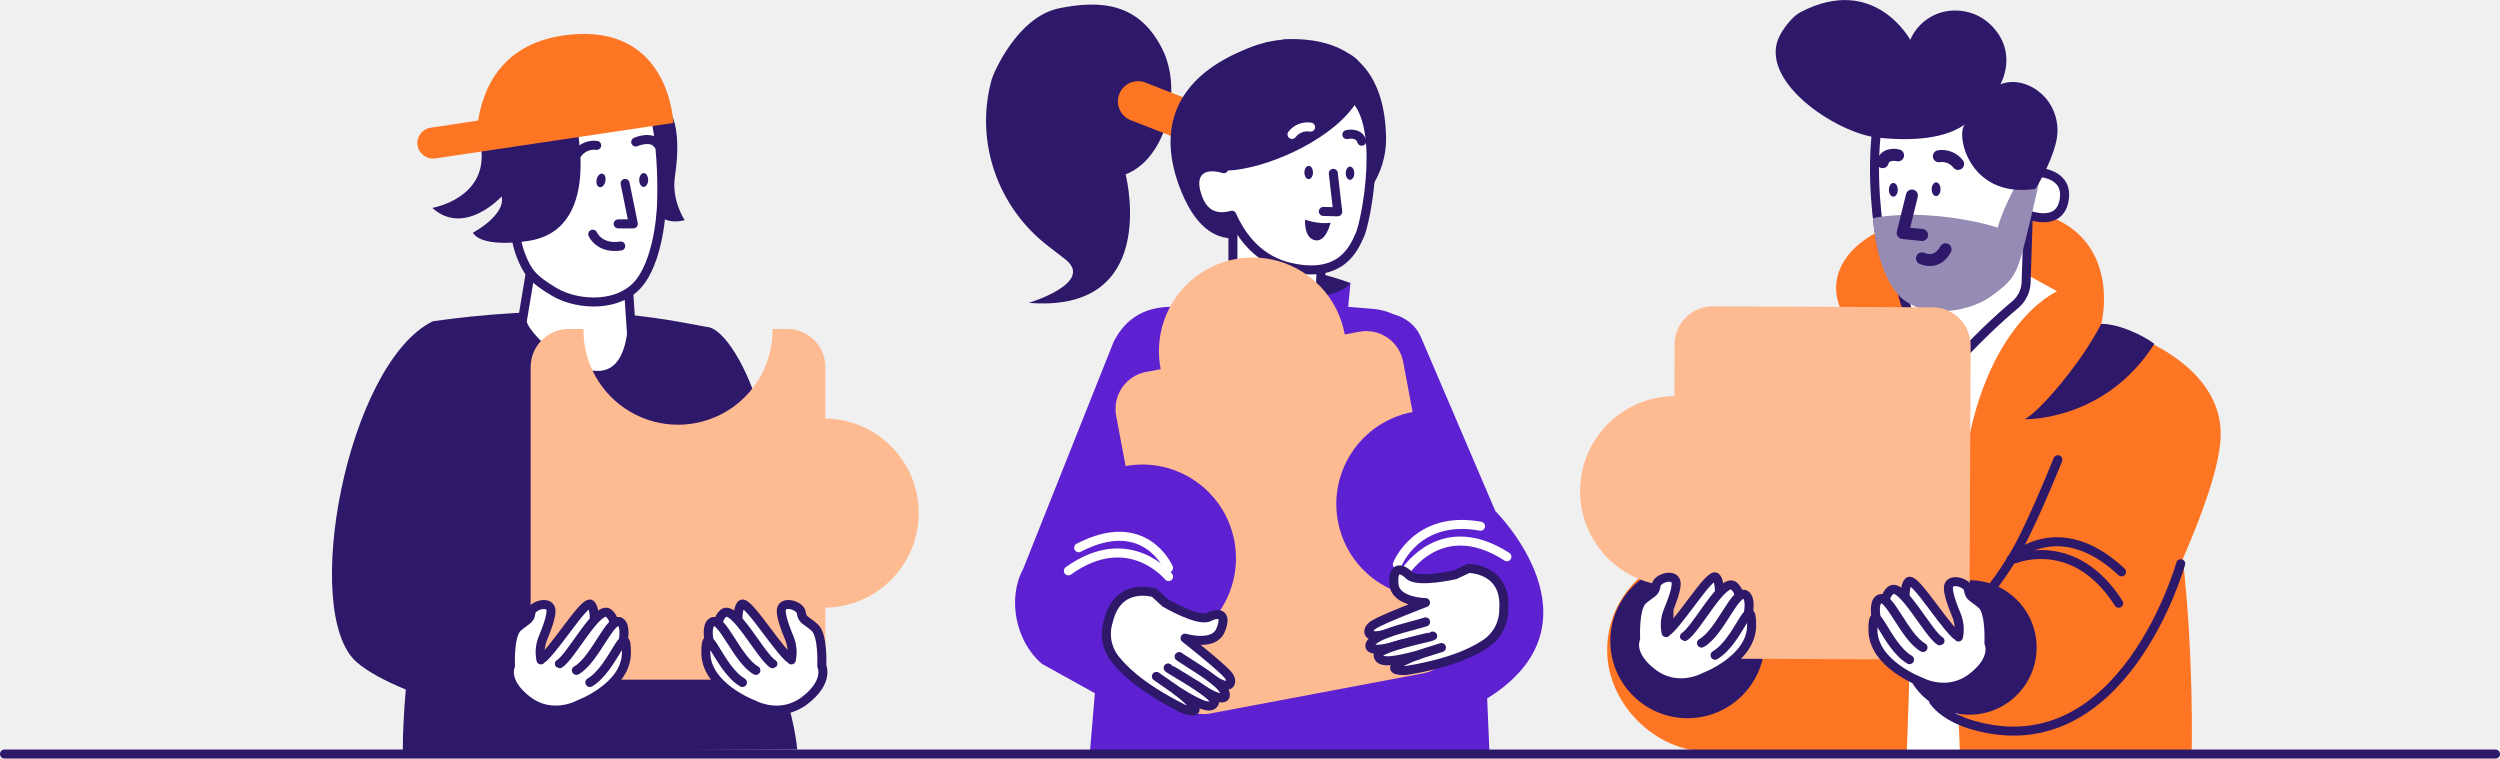
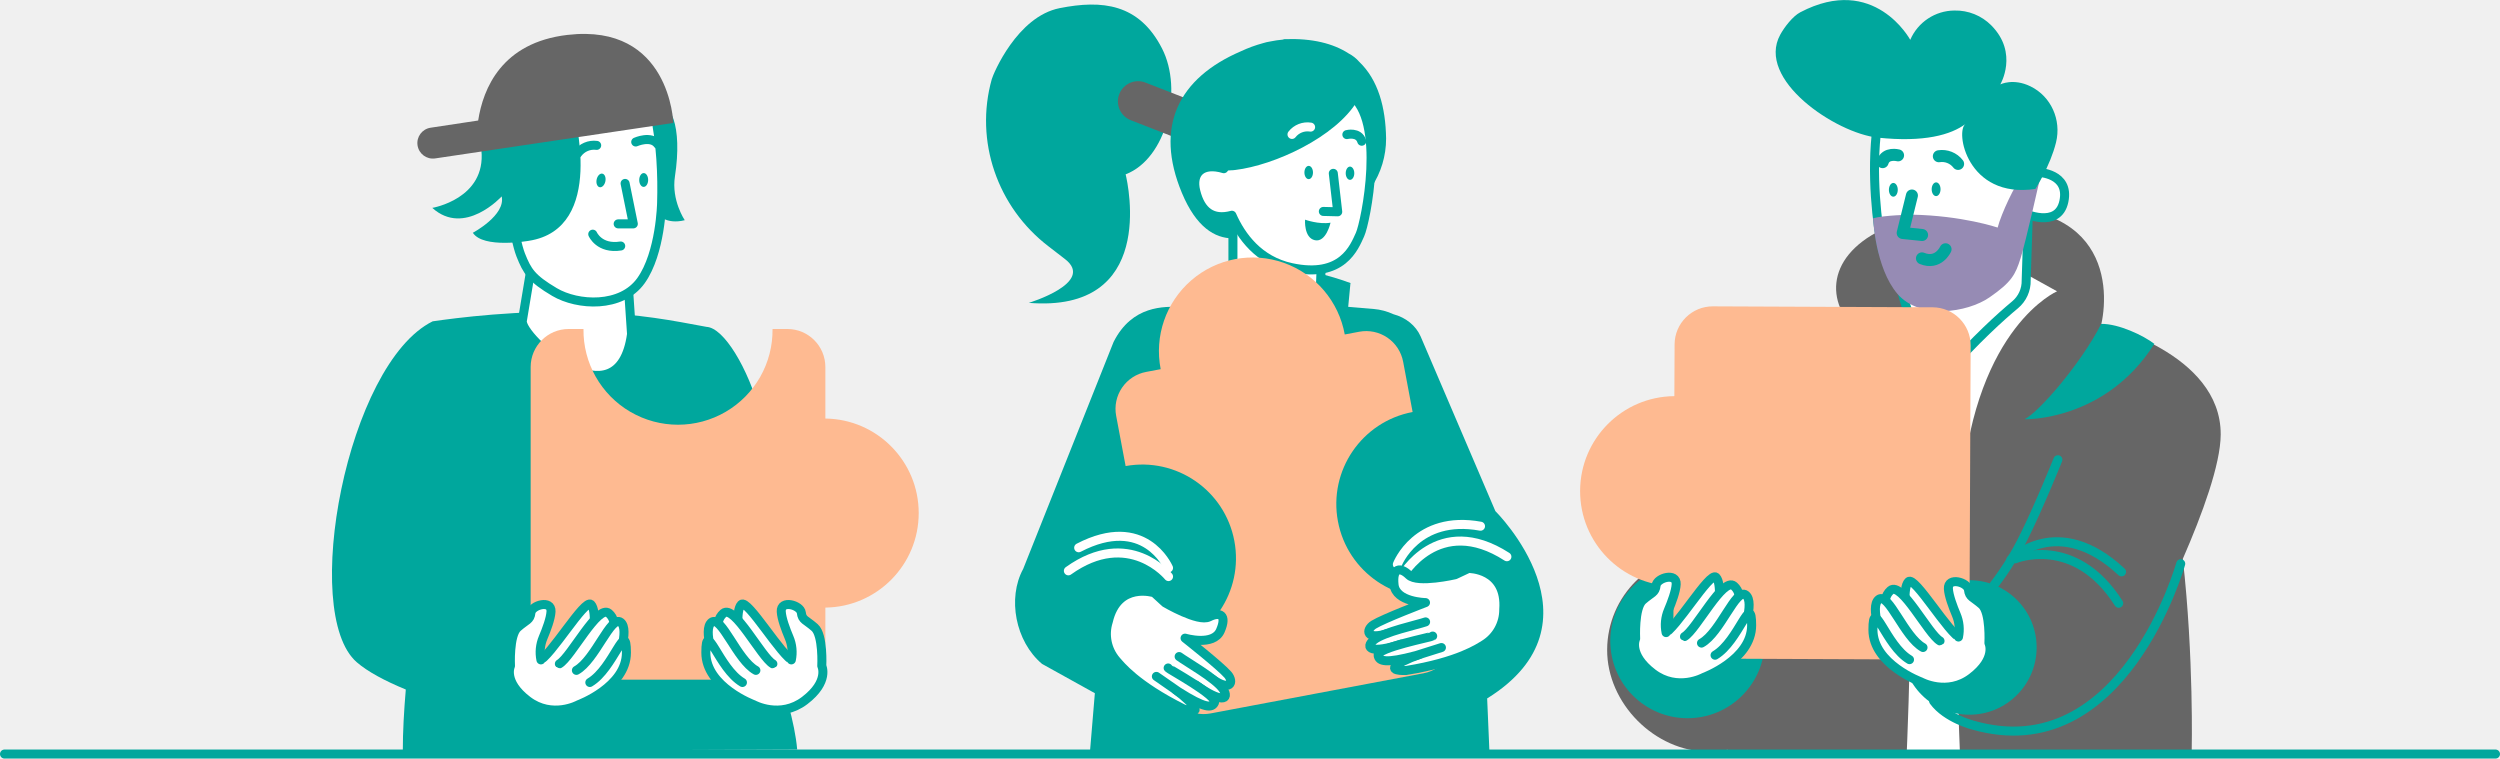
<svg xmlns="http://www.w3.org/2000/svg" viewBox="0 0 1662.57 504.46">
  <defs>
    <style>
- 			.cls-1{fill:#2e186a;}.cls-2,.cls-6{fill:#fff;}.cls-11,.cls-2,.cls-3{stroke:#2e186a;}.cls-11,.cls-2,.cls-3,.cls-8,.cls-9{stroke-linecap:round;stroke-linejoin:round;}.cls-2,.cls-3,.cls-8,.cls-9{stroke-width:6px;}.cls-11,.cls-3,.cls-8,.cls-9{fill:none;}.cls-4{fill:#fe7624;}.cls-5{fill:#feba91 !important;}.cls-7{fill:#5d21d1;}.cls-8{stroke:#fff;}.cls-9{stroke:#fffdfd;}.cls-10{fill:#968bb4;}.cls-11{stroke-width:8px;}
+ 			.cls-1{fill: #00A79D;}.cls-2,.cls-6{fill:#fff;}.cls-11,.cls-2,.cls-3{stroke: #00A79D;}.cls-11,.cls-2,.cls-3,.cls-8,.cls-9{stroke-linecap:round;stroke-linejoin:round;}.cls-2,.cls-3,.cls-8,.cls-9{stroke-width:6px;}.cls-11,.cls-3,.cls-8,.cls-9{fill:none;}.cls-4{fill:#666666;}.cls-5{fill:#feba91 !important;}.cls-7{fill:#00A79D;}.cls-8{stroke:#fff;}.cls-9{stroke:#fffdfd;}.cls-10{fill:#968bb4;}.cls-11{stroke-width:8px;}
		</style>
  </defs>
  <g id="Layer_1" data-name="Layer 1">
    <g id="solid">
      <g id="team_at_work" data-name="team at work">
        <g id="cap_man" data-name="cap man">
          <path id="shirt" class="cls-1" d="M530.15,498.46c-3.13-36.55-28.61-89.06-34.31-139.39,38.4-35.93-3.11-140.57-26-141.7-23.08-4.24-43.08-8.48-80-9.77-45.59-1.59-86.83,3.89-102.1,6.09-57.07,28.25-88.12,194-50.51,226.69,7.12,6.19,18.59,12.39,32.64,18.17-1.2,14-2,28-2,41Z" />
          <path id="neck" class="cls-2" d="M347.37,213.29l8.25-49.64,62,23.27L420,222.2C411.62,283.8,345.55,224.21,347.37,213.29Z" />
          <g id="head">
            <path id="hair_back" data-name="hair back" class="cls-1" d="M433.55,70.31S386,100.11,409,128.25c0,0,10.25,11.76,18.74,9.46,0,0-6.2-10,1-15.12,0,0,2.15,29.89,26.64,23.85,0,0-9-13.25-6.53-29.1C453.9,84.26,446.3,64.38,433.55,70.31Z" />
            <path id="face" class="cls-2" d="M335.06,117.42S326,59.07,385,49c5.5-.94,43.22-6.59,50.09,24.69,4.59,20.9,5.46,43.58,4.9,61.2,0,.1-.57,33.27-13.68,51.7s-42.16,16.71-57.52,7.63-18.17-13.81-22.47-24.58-11.21-52.12-11.21-52.12Z" />
            <polyline id="nose" class="cls-3" points="415.71 121.98 421.17 148.88 411.1 148.88" />
            <ellipse id="eye_II" data-name="eye II" class="cls-1" cx="428.07" cy="119.71" rx="4.6" ry="2.97" transform="translate(304.18 546.58) rotate(-89.44)" />
            <ellipse id="eye" class="cls-1" cx="399.66" cy="119.97" rx="4.6" ry="2.97" transform="translate(203.47 488.26) rotate(-78.66)" />
            <path id="brow_II" data-name="brow II" class="cls-3" d="M384.07,102.13a13.6,13.6,0,0,1,12.74-5.45" />
            <path id="brow" class="cls-3" d="M422.77,94.43S433,89.84,437.5,96" />
            <path id="hair_front" data-name="hair front" class="cls-1" d="M381.36,73.93s22.3,78.18-29.7,86.22c0,0-30.29,5.35-37.21-5.35,0,0,21.95-11.66,19.19-24.19,0,0-24.68,27.06-46.16,7.64,0,0,35.85-6,32.67-38.24C317.87,76.88,373.37,55.17,381.36,73.93Z" />
            <path id="cap" class="cls-4" d="M286.32,84.94,318,80.15c3.28-21.33,15.7-51.87,59.42-56.94,68.31-7.94,70.35,58.54,70.35,58.54l-158.34,23.6a10.32,10.32,0,1,1-3.09-20.41Z" />
            <path id="mouth" class="cls-3" d="M394.2,155.73s4.32,10.12,18.59,7.87" />
          </g>
          <path id="puzzle" class="cls-5" d="M548.89,278.34V244.06a25.27,25.27,0,0,0-25.27-25.27h-9.86a62.87,62.87,0,1,1-125.73,0h-9.86a25.28,25.28,0,0,0-25.27,25.27v182.7A25.27,25.27,0,0,0,378.17,452H523.62a25.27,25.27,0,0,0,25.27-25.27V404.07a62.87,62.87,0,0,0,0-125.73Z" />
          <g id="handII">
            <path class="cls-6" d="M531.62,443.46c-.14-.43-22.08-26-22.82-25.46S478,432,477.34,433.05s-1.81,7.09,1.22,12.73,6.36,18.5,19.95,19.51S531.62,443.46,531.62,443.46Z" />
            <path class="cls-2" d="M491.5,423.9S488.94,406.23,493,402s27,35,34.89,37.72" />
            <path class="cls-2" d="M479.32,427s-5.46-12.9,1.77-19.14,25.06,29.06,32.89,33.63" />
            <path class="cls-2" d="M476.08,441.81s-9.24-23.11-2.8-28,16.88,25.08,29.4,32" />
            <path class="cls-2" d="M526.26,438.84h0A25,25,0,0,0,524.79,424c-2.27-5.35-5-12.63-5.24-17.28-.45-8.1,12.8-4.3,13.35.73s3.07,4.74,8.87,9.86,4.74,25.54,4.74,25.54,5.1,10.47-11.34,23-34,2.78-34,2.78S469.4,456.89,469.41,434s8.43,10.48,24.33,19.87" />
          </g>
          <g id="hand">
            <path class="cls-6" d="M354.37,443.46c.15-.43,22.08-26,22.82-25.46s30.8,14,31.46,15.05,1.82,7.09-1.22,12.73-6.36,18.5-19.95,19.51S354.37,443.46,354.37,443.46Z" />
            <path class="cls-2" d="M394.5,423.9S397.05,406.23,393,402s-27,35-34.89,37.72" />
            <path class="cls-2" d="M406.67,427s5.47-12.9-1.77-19.14S379.84,436.91,372,441.48" />
            <path class="cls-2" d="M409.91,441.81s9.24-23.11,2.81-28-16.89,25.08-29.4,32" />
            <path class="cls-2" d="M359.73,438.84h0A25.08,25.08,0,0,1,361.2,424c2.27-5.35,5-12.63,5.24-17.28.45-8.1-12.79-4.3-13.35.73s-3.07,4.74-8.87,9.86-4.74,25.54-4.74,25.54-5.1,10.47,11.34,23,34,2.78,34,2.78S416.6,456.89,416.59,434s-8.44,10.48-24.34,19.87" />
          </g>
        </g>
        <g id="woman">
          <g id="body">
            <path id="shape" class="cls-1" d="M884.87,213.53,818.05,203l-7.18-22.7c12.47-7.94,54.52-4.16,87.26,7.93l-13.26,25.35" />
            <path id="shape-2" data-name="shape" class="cls-7" d="M994.45,339.88,944.73,223.67c-3.19-7.2-9.89-12.53-18-14.68a39.68,39.68,0,0,0-13.28-3.53l-16.86-1.41,1.51-15.87s-2.35,5.71-20.9,9.19c-25.08,4.71-66.36-17.12-66.36-17.12v24.6l-25.57-.73c-11-.32-32.35-1.19-44.71,23.29L680.45,378.33c-10.65,19.49-5.14,48.34,12.56,63.2L728.11,461l-3.26,39,265.63-.91L989,464.48C1069.69,414.37,994.45,339.88,994.45,339.88Z" />
            <g id="lines">
              <path class="cls-8" d="M777.1,383.43s-26.36-32.6-66.6-3.81" />
              <path class="cls-8" d="M777.1,377.7c-.43-.87-16-36.17-59.75-13.43" />
              <path class="cls-8" d="M932.27,383.43s24-42.76,69.86-13.19" />
              <path class="cls-8" d="M929.28,375.32s12.82-33.13,55.3-25.38" />
            </g>
          </g>
          <g id="head-2" data-name="head">
            <polygon id="neck-2" data-name="neck" class="cls-2" points="819.93 202.09 819.93 134.93 878.89 170.46 877.51 206.54 819.93 202.09" />
            <g id="head-3" data-name="head">
              <path id="face-2" data-name="face" class="cls-2" d="M898,62.93c-24-16.62-45.64-22.71-79.5,20.69l-4.63,28.57c-14.23-4.29-21.73,2.65-18.63,15.06,3.33,13.37,11.08,19.38,24,15.9h0c6.17,14,17.85,30.11,39.56,34.81,34,7.37,41.85-13.67,45.64-21.94S922,79.56,898,62.93Z" />
              <g id="face-3" data-name="face">
                <polyline id="nose-2" data-name="nose" class="cls-3" points="886.68 115.27 889.62 140.85 880.06 140.61" />
                <ellipse id="eye_II-2" data-name="eye II" class="cls-1" cx="897.79" cy="115.2" rx="2.85" ry="4.41" />
                <ellipse id="eye-2" data-name="eye" class="cls-1" cx="870.32" cy="114.72" rx="2.85" ry="4.41" />
                <path id="brow-2" data-name="brow" class="cls-3" d="M895.7,89.51s7.92-2.06,9.9,4.41" />
                <path id="mouth-2" data-name="mouth" class="cls-1" d="M867.91,146.09s9.17,3.33,16.93,2c0,0-2.91,13.27-10.39,11.66S867.91,146.09,867.91,146.09Z" />
              </g>
              <g id="hair">
                <path class="cls-1" d="M772.79,32.25C757.54,2.4,733-.21,704.68,5.42s-44.13,43.7-45.12,47.23c-11.55,41.17,3.74,85.18,37.7,111.16,3.77,2.87,7.54,5.79,11.15,8.61,20,15.63-24.25,29-24.25,29,84.69,6.79,66.22-78,64.42-85.48C775.68,105.59,787,60,772.79,32.25Z" />
                <rect class="cls-4" x="767.93" y="37.21" width="26.87" height="79.52" rx="13.44" transform="translate(425.86 777.02) rotate(-68.7)" />
                <path id="hair-2" data-name="hair" class="cls-1" d="M921.79,92.12c-.3-20.78-5.29-39-17.84-51a24,24,0,0,0-7.06-5.57c-10.24-6.63-24.14-10.18-42.58-9.52a3,3,0,0,0-1.13.3,76.72,76.72,0,0,0-8.6,1.28,31.84,31.84,0,0,0-4.6,1.08,90.12,90.12,0,0,0-14.81,5.44C783.81,51.92,767.53,84,786,128.31c9.54,22.84,21.92,30.19,33.89,30.21V144.69c-1-2.2-2.71-1.35-2.71-1.35-12.88,3.48-18.64-2.72-22-16.09-1.62-6.46-.35-11.43,3.23-14.11l.28-.21c.14-.1.29-.19.44-.28l.29-.18.49-.26.29-.13a5.38,5.38,0,0,1,.55-.24l.27-.1c.2-.07.41-.15.62-.21l.19,0a14.6,14.6,0,0,1,3.58-.55h.09q.45,0,.93,0h.18c.31,0,.63,0,.94,0h.21l1,.1.15,0a31.5,31.5,0,0,1,4.91,1.08h0c1.1.33.29.85,1.48,1.32l3-.21c1,0,2.08-.1,3.18-.23,26.11-3.14,66.67-21.82,81.12-45.82,10.2,12.36,11.31,36.73,9.44,57.26A58,58,0,0,0,921.79,92.12Z" />
              </g>
              <path id="brow-3" data-name="brow" class="cls-9" d="M859.21,89.4a13.07,13.07,0,0,1,12.38-4.87" />
            </g>
          </g>
          <path id="puzzle-2" data-name="puzzle" class="cls-5" d="M939.43,274l-6.29-33.38a25,25,0,0,0-29.24-20l-9.6,1.81a62.29,62.29,0,1,0-122.42,23.08l-9.6,1.81a25,25,0,0,0-20,29.24l6.29,33.38a62.29,62.29,0,0,1,23.08,122.42l4.17,22.09a25,25,0,0,0,29.24,20l141.62-26.7a25,25,0,0,0,20-29.24l-4.16-22.1A62.28,62.28,0,1,1,939.43,274Z" />
          <g id="handII-2" data-name="handII">
            <path class="cls-2" d="M805.28,451.06c13.51,9.59,15.27,2.32,11.31-2.33-5-5.81-28.49-24.34-28.49-24.34s18.87,5.62,23.49-5-.43-12.71-7.54-9.1-29.2-9.41-29.2-9.41l-7.24-6.65s-24.3-7.82-30.55,19.06a27.12,27.12,0,0,0,5.26,25.95c2.89,3.27,12.9,16.3,44.63,32.15,0,0,14.88,5.53,3.74-5.22a86.68,86.68,0,0,0-8.79-7.38" />
            <path class="cls-2" d="M784.16,436.62c4.73,3.51,24.49,14.61,29.21,21.69s-1.19,9.44-18.08-2.77" />
            <path class="cls-2" d="M776.85,444.22c.52.86,32.93,18.4,30.83,23-1.73,3.76-6.35,4-24.27-7.4l-14.39-10" />
          </g>
          <g id="hand-2" data-name="hand">
            <path class="cls-2" d="M923.59,421.06c-15.75,5.12-15.26-2.34-10.1-5.6C920,411.39,948,400.74,948,400.74s-19.69-.28-20.92-11.83,4.21-12,9.92-6.44,30.68-.25,30.68-.25l8.9-4.19s25.52-.22,23.46,27.3a27.14,27.14,0,0,1-12.77,23.21c-3.73,2.26-17.17,11.7-52.19,17.35,0,0-15.86.84-2-6.1a86.4,86.4,0,0,1,10.6-4.41" />
            <path class="cls-2" d="M948.06,413.58c-5.56,1.94-27.74,6.63-34.35,12s-1.68,9.36,18.08,2.76" />
            <path class="cls-2" d="M952.77,423c-.76.66-36.92,7.73-36.29,12.74.52,4.1,4.88,5.66,25.37.18l16.74-5.29" />
          </g>
        </g>
        <g id="developer">
          <g id="body-2" data-name="body">
            <path id="hoodie" class="cls-4" d="M1476.83,289c.26-54.62-79.4-73.4-79.4-73.4,6-27.14,3.25-94.16-110.28-73.66-58.15,10.06-74.6,40.59-62.24,65.34-22.62,11.22-79.08,92.15-79.08,92.15l1.06,69.56a65.52,65.52,0,0,0-13.09-1.38,64.74,64.74,0,0,0-65,64.45c-.15,35.75,31.74,67.73,67.49,67.88a58.39,58.39,0,0,0,12.59-1.31l0,1.32,308.67-.8s1.46-61.86-5.91-127.52C1464.56,342,1476.74,308.86,1476.83,289Z" />
            <path id="t-shirt" class="cls-6" d="M1347.4,182.32,1368,193.73s-53.59,23.14-63.27,130c-6.29,69.43-1.29,177.72-1.29,177.72l-35.42-.55s9.55-214.71-5.89-249.65,1.59-37.14,9.39-44.4S1347.4,182.32,1347.4,182.32Z" />
            <circle id="welt_II" data-name="welt II" class="cls-1" cx="1122.26" cy="426.26" r="51.37" />
            <circle id="welt" class="cls-1" cx="1309.68" cy="430.57" r="44.73" />
            <path id="shadow_II" data-name="shadow II" class="cls-1" d="M1346.37,278.8c8.9-4.05,37.22-36.44,51-63.41,11.5-.17,28.12,7.7,35.33,13.29C1400,280.37,1346.32,278.88,1346.37,278.8Z" />
            <g id="lines-2" data-name="lines">
              <path class="cls-3" d="M1340.14,371.63s39.49-16.5,68.86,29.55" />
              <path class="cls-3" d="M1337.3,372.18s31.13-31.58,73.58,8.13" />
              <path class="cls-3" d="M1450.24,374.88s-38.11,136-138.08,107.37c0,0-17.76-4.43-26.24-16" />
              <path class="cls-3" d="M1326.1,389A192.58,192.58,0,0,0,1346,356.91c9.84-19.63,22.55-51.17,22.55-51.17" />
            </g>
            <path id="neck-3" data-name="neck" class="cls-2" d="M1349,139l-1.53,47.39a20.56,20.56,0,0,1-7.44,16.36c-9.18,7.64-26,22.71-47.13,46.56,0,0-26.36-28.07-30.81-71.9Z" />
          </g>
          <g id="head-4" data-name="head">
            <path id="ear" class="cls-2" d="M1355.43,114.62s21,.5,17.12,19.23-26.93,7.79-26.93,7.79l3.21-26.64Z" />
            <path id="face-4" data-name="face" class="cls-2" d="M1296,55.26c-5.52-.48-43.34-3-47.61,28.52s0,66.4,3.47,82.33,75.88,8.87,80,7.47,9-6.19,9-6.19L1351,119S1355.3,60.44,1296,55.26Z" />
            <path id="beard" class="cls-10" d="M1344,118.53c-3.55,3.46-13.14,23.47-15.5,32.81,0,0-23.48-8-57.16-8.58,0,0-18.37.29-25.7,2.41,0,0,1.44,33.11,16.26,50.31s46.32,12.54,61.14,2.3,17.27-15.15,20.74-26.16,12.67-52.07,12.67-52.07Z" />
            <path id="hair-3" data-name="hair" class="cls-1" d="M1353.56,125.65s9.9-15.19,13.77-31c3.63-14.87-3.22-30.5-17-37.22-11.5-5.64-20.07-1.3-20.07-1.3s12.32-20.78-6-39.26A33.43,33.43,0,0,0,1299.8,7a32.21,32.21,0,0,0-29.43,19.49s-23.82-44.21-73.14-18.32c-5,2.61-10.6,9.93-13.3,14.86-16.38,29.88,37,65.59,64.91,68.51,30.61,3.22,48.55-1.78,58.45-9.23C1299.93,86.65,1308,132.5,1353.56,125.65Z" />
            <path id="mouth-3" data-name="mouth" class="cls-11" d="M1293.84,165.77s-4.76,10.56-15.68,6.06" />
            <polyline id="nose-3" data-name="nose" class="cls-11" points="1271.48 130.02 1265.34 154.93 1278.23 156.28" />
            <ellipse id="eye_II-3" data-name="eye II" class="cls-1" cx="1259.05" cy="126.23" rx="4.57" ry="2.95" transform="translate(1127.4 1384.72) rotate(-89.75)" />
            <ellipse id="eye-3" data-name="eye" class="cls-1" cx="1287.5" cy="125.85" rx="4.57" ry="2.95" transform="translate(1156.1 1412.79) rotate(-89.75)" />
            <path id="brow_II-2" data-name="brow II" class="cls-11" d="M1302.19,109a13.54,13.54,0,0,0-12.8-5.1" />
            <path id="brow-4" data-name="brow" class="cls-11" d="M1262.26,103.31s-8.18-2.17-10.26,4.52" />
          </g>
          <path id="puzzle-3" data-name="puzzle" class="cls-5" d="M1285.27,204.36l-146.12-.63a25.39,25.39,0,0,0-25.5,25.28l-.15,34.44a63.16,63.16,0,0,0-.54,126.31l-.1,22.79A25.38,25.38,0,0,0,1138.14,438l146.12.63a25.38,25.38,0,0,0,25.49-25.27l.79-183.54A25.38,25.38,0,0,0,1285.27,204.36Z" />
          <g id="hand-3" data-name="hand">
            <path class="cls-6" d="M1102.6,425.32c.14-.44,22.08-26.06,22.82-25.46s30.79,14,31.45,15.05,1.82,7.08-1.21,12.72-6.36,18.51-20,19.52S1102.6,425.32,1102.6,425.32Z" />
            <path class="cls-2" d="M1142.72,405.75s2.56-17.66-1.52-21.85-27,35-34.89,37.72" />
            <path class="cls-2" d="M1154.89,408.85s5.47-12.91-1.76-19.15-25.06,29.06-32.89,33.63" />
            <path class="cls-2" d="M1158.14,423.67s9.24-23.11,2.8-28-16.88,25.09-29.4,32" />
            <path class="cls-2" d="M1108,420.7h0a25,25,0,0,1,1.47-14.84c2.27-5.36,5-12.63,5.24-17.29.45-8.1-12.8-4.29-13.35.73s-3.07,4.75-8.88,9.86-4.73,25.54-4.73,25.54-5.1,10.47,11.34,23,34,2.78,34,2.78,31.81-11.73,31.8-34.62-8.43,10.48-24.33,19.88" />
          </g>
          <g id="handII-3" data-name="handII">
            <path class="cls-6" d="M1307.8,428.25c-.14-.44-22.07-26.06-22.82-25.46s-30.79,14-31.45,15-1.82,7.08,1.21,12.72,6.37,18.51,20,19.52S1307.8,428.25,1307.8,428.25Z" />
            <path class="cls-2" d="M1267.68,408.68s-2.56-17.66,1.52-21.85,27,35,34.89,37.72" />
            <path class="cls-2" d="M1255.51,411.78s-5.47-12.91,1.77-19.15,25,29.06,32.89,33.63" />
            <path class="cls-2" d="M1252.26,426.6s-9.24-23.11-2.8-28,16.89,25.08,29.4,32" />
            <path class="cls-2" d="M1302.44,423.63h0a25,25,0,0,0-1.47-14.84c-2.26-5.36-5-12.63-5.24-17.28-.45-8.11,12.8-4.3,13.36.72s3.06,4.75,8.87,9.87,4.73,25.54,4.73,25.54,5.1,10.47-11.34,23-34,2.79-34,2.79-31.81-11.74-31.8-34.63,8.43,10.48,24.33,19.88" />
          </g>
        </g>
        <line id="line" class="cls-2" x1="3" y1="501.46" x2="1659.57" y2="501.46" />
      </g>
    </g>
  </g>
</svg>
